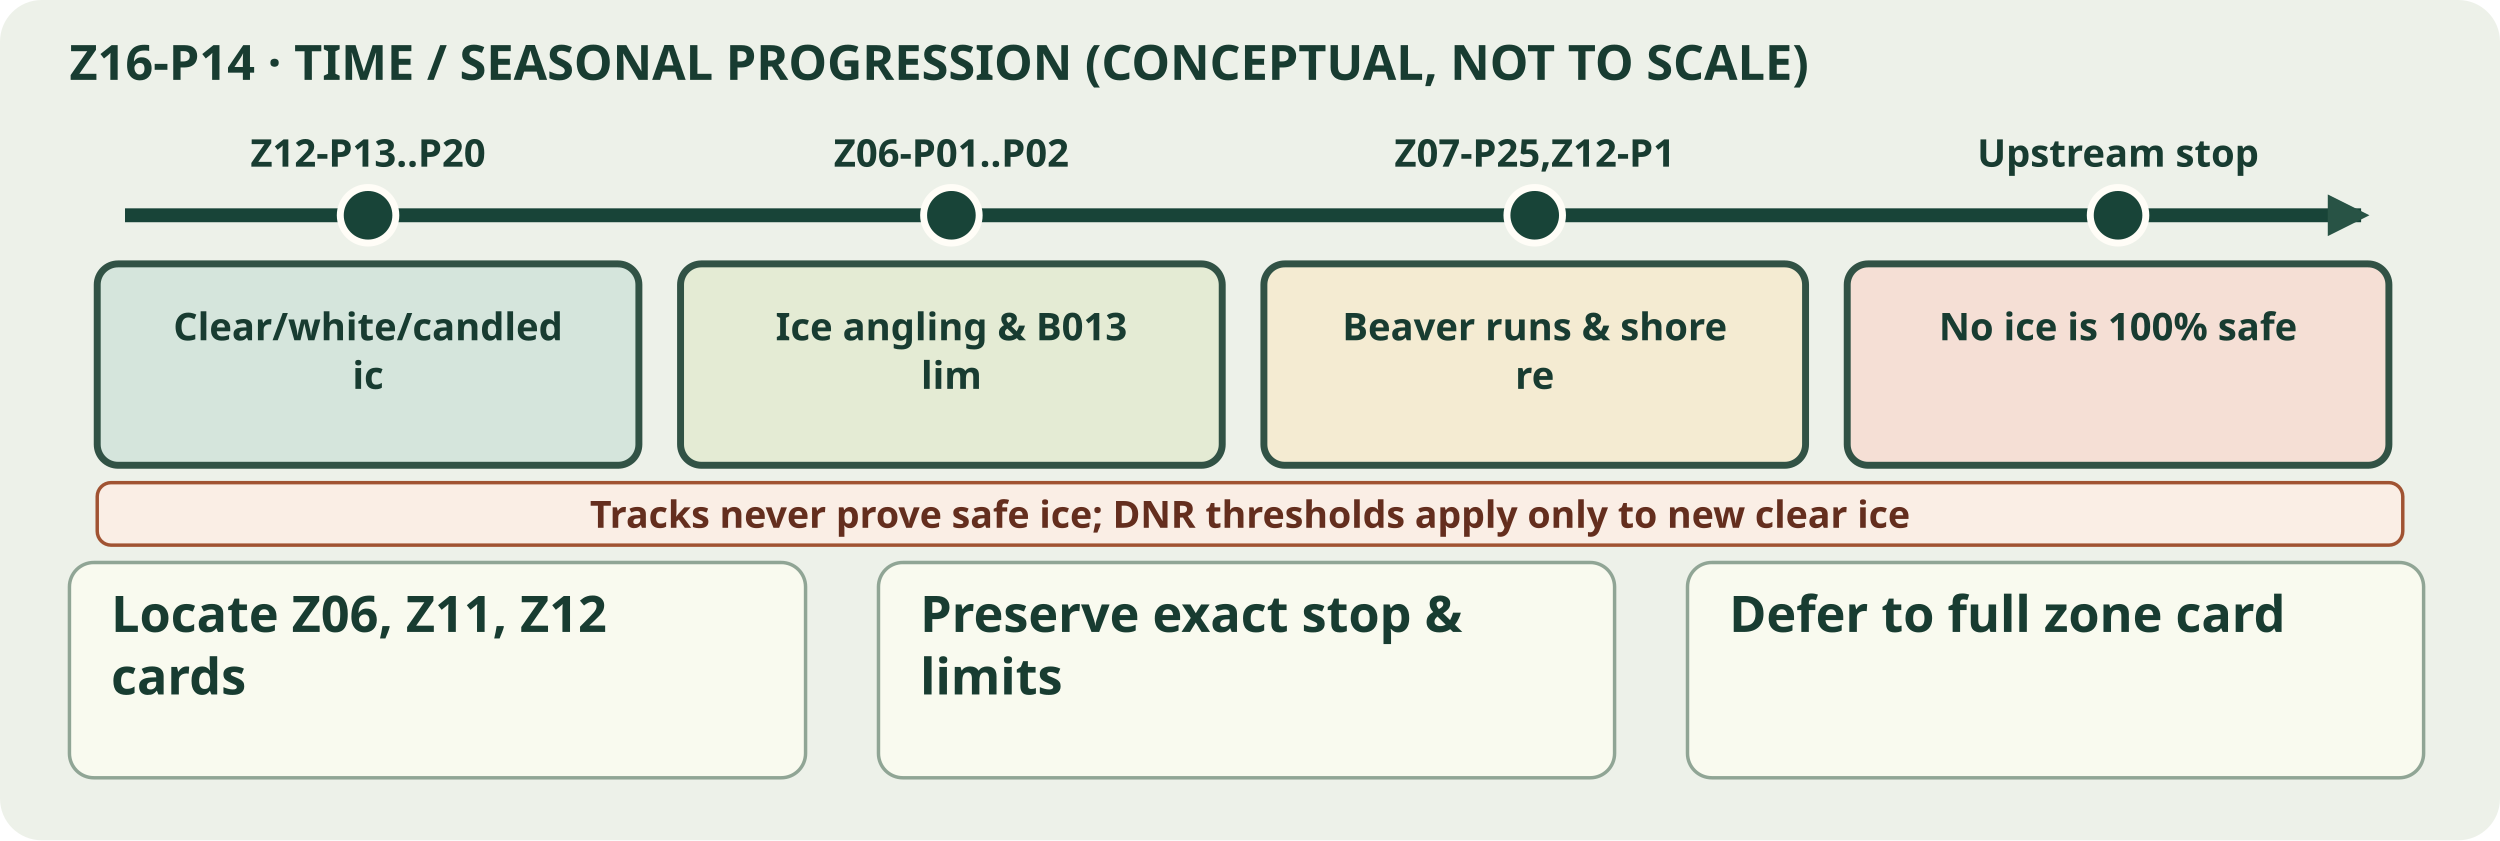
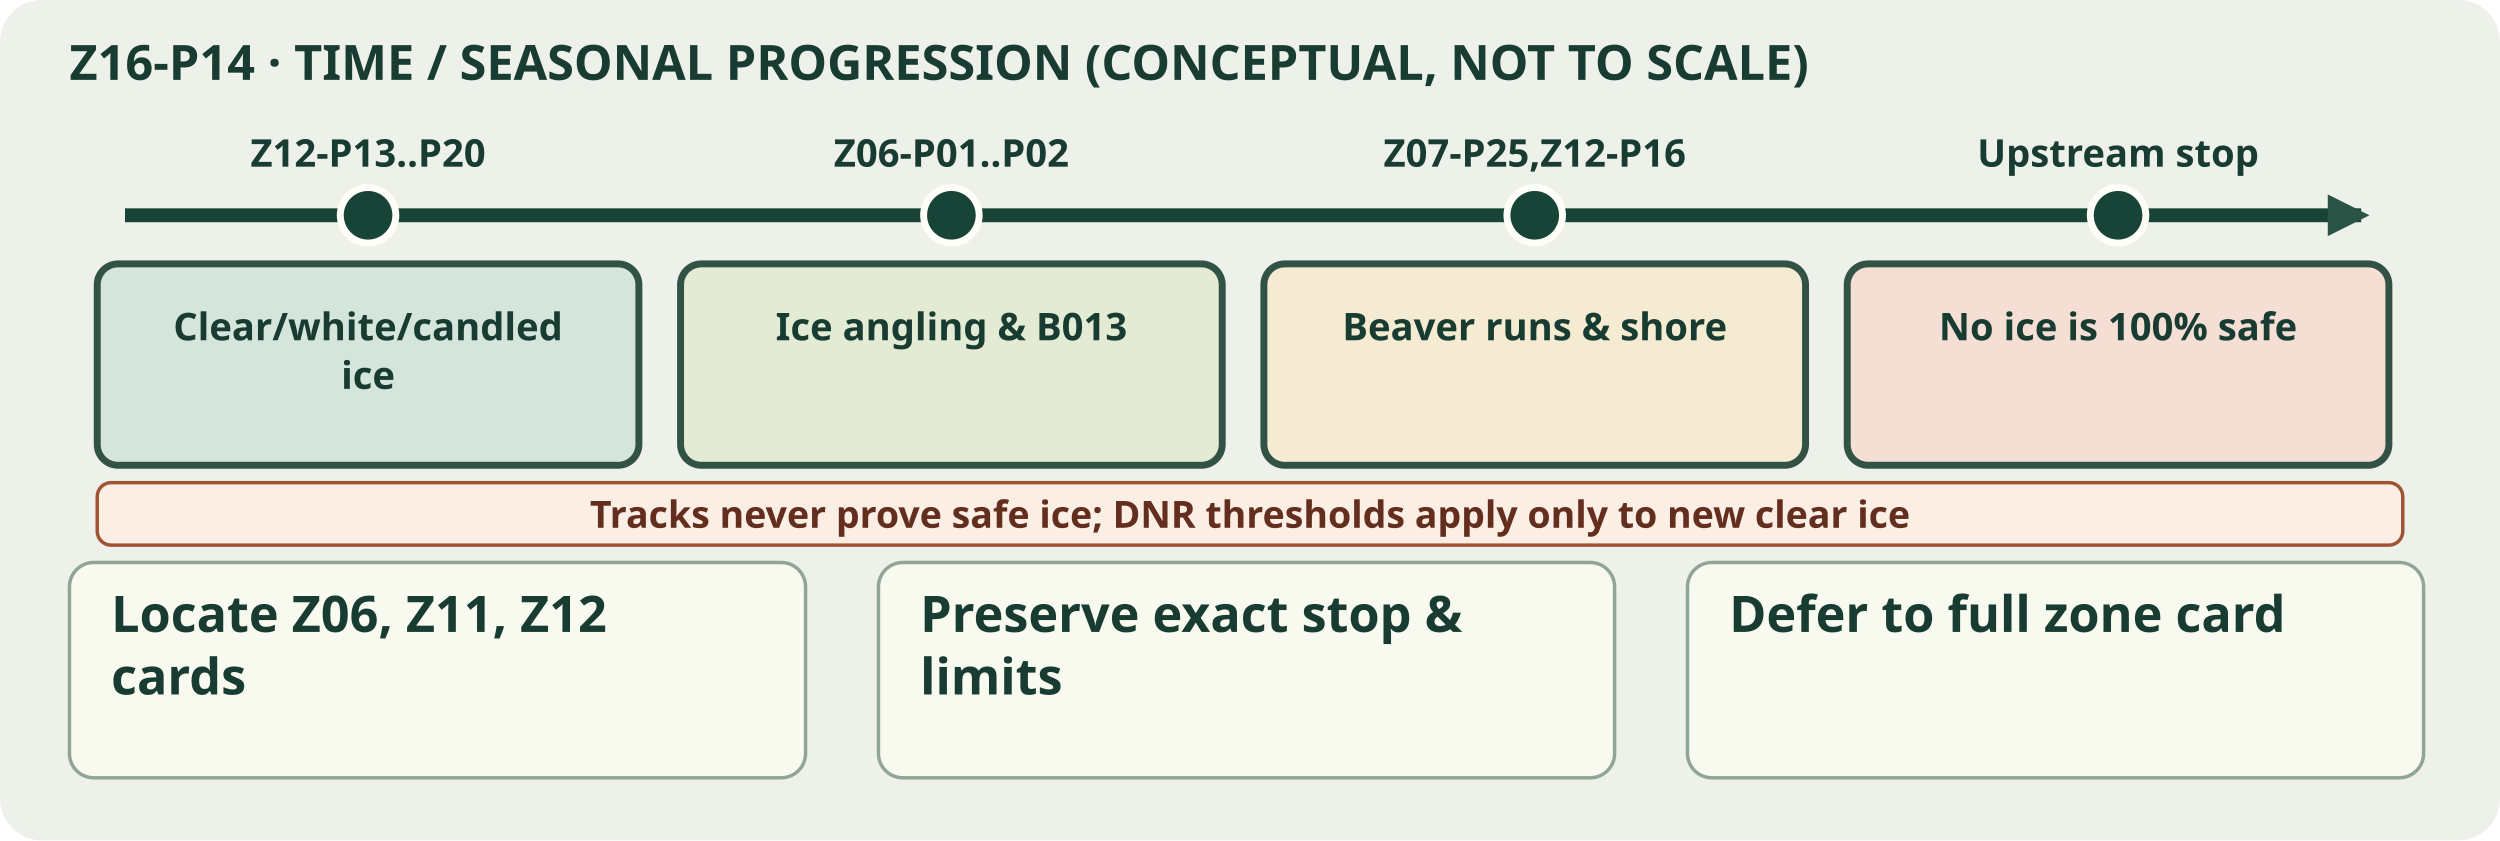
<svg xmlns="http://www.w3.org/2000/svg" viewBox="0 0 720 242" role="img" aria-labelledby="title desc">
  <defs>
    <marker id="arrow" viewBox="0 0 10 10" markerWidth="3" markerHeight="3" refX="8" refY="5" orient="auto">
      <path d="M0 0L10 5 0 10Z" fill="#285345" />
    </marker>
  </defs>
  <rect width="720" height="242" rx="12" fill="#edf1e9" />
  <g font-family="system-ui,sans-serif" font-size="14.5" font-weight="650" fill="#183c31">
    <text x="20" y="23" font-size="14" font-weight="700" fill="#183c31" text-anchor="start">Z16-P14 · TIME / SEASONAL PROGRESSION (CONCEPTUAL, NOT TO SCALE)</text>
    <g id="seasonal-timeline-z16_s14-artwork">
      <path d="M36 62h644" stroke="#184438" stroke-width="4" marker-end="url(#arrow)" />
      <circle cx="106.0" cy="62" r="8" fill="#184438" stroke="#fffdf7" stroke-width="2" />
      <text x="106.0" y="48" font-size="11" font-weight="650" fill="#183c31" text-anchor="middle">Z12-P13..P20</text>
      <rect x="28" y="76" width="156" height="58" rx="6" fill="#d5e5dc" stroke="#315245" stroke-width="2" />
      <text x="106.0" y="98" font-size="11" font-weight="650" fill="#183c31" text-anchor="middle">Clear/white/candled</text>
-       <text x="106.0" y="112" font-size="11" font-weight="650" fill="#183c31" text-anchor="middle">ic</text>
+       <text x="106.0" y="112" font-size="11" font-weight="650" fill="#183c31" text-anchor="middle">ice</text>
      <circle cx="274.0" cy="62" r="8" fill="#184438" stroke="#fffdf7" stroke-width="2" />
      <text x="274.0" y="48" font-size="11" font-weight="650" fill="#183c31" text-anchor="middle">Z06-P01..P02</text>
      <rect x="196" y="76" width="156" height="58" rx="6" fill="#e4ebd4" stroke="#315245" stroke-width="2" />
      <text x="274.0" y="98" font-size="11" font-weight="650" fill="#183c31" text-anchor="middle">Ice angling &amp; B013</text>
-       <text x="274.0" y="112" font-size="11" font-weight="650" fill="#183c31" text-anchor="middle">lim</text>
      <circle cx="442.0" cy="62" r="8" fill="#184438" stroke="#fffdf7" stroke-width="2" />
-       <text x="442.0" y="48" font-size="11" font-weight="650" fill="#183c31" text-anchor="middle">Z07-P25,Z12-P1</text>
+       <text x="442.0" y="48" font-size="11" font-weight="650" fill="#183c31" text-anchor="middle">Z07-P25,Z12-P16</text>
      <rect x="364" y="76" width="156" height="58" rx="6" fill="#f4ebd2" stroke="#315245" stroke-width="2" />
      <text x="442.0" y="98" font-size="11" font-weight="650" fill="#183c31" text-anchor="middle">Beaver runs &amp; shore</text>
-       <text x="442.0" y="112" font-size="11" font-weight="650" fill="#183c31" text-anchor="middle">re</text>
      <circle cx="610.0" cy="62" r="8" fill="#184438" stroke="#fffdf7" stroke-width="2" />
      <text x="610.0" y="48" font-size="11" font-weight="650" fill="#183c31" text-anchor="middle">Upstream stop</text>
      <rect x="532" y="76" width="156" height="58" rx="6" fill="#f5dfd5" stroke="#315245" stroke-width="2" />
      <text x="610.0" y="98" font-size="11" font-weight="650" fill="#183c31" text-anchor="middle">No ice is 100% safe</text>
      <rect x="28" y="139" width="664" height="18" rx="4" fill="#faeee5" stroke="#a05332" />
      <text x="360" y="152" font-size="10.8" font-weight="650" fill="#642e1e" text-anchor="middle">Tracks never prove safe ice; DNR thresholds apply only to new clear ice</text>
    </g>
    <g id="stage-panels">
      <rect x="20" y="162" width="212" height="62" rx="7" fill="#f9faef" stroke="#90a595" />
      <text x="32" y="182" font-size="14.5" font-weight="650" fill="#183c31" text-anchor="start">Locate Z06, Z11, Z12</text>
      <text x="32" y="200" font-size="14.5" font-weight="650" fill="#183c31" text-anchor="start">cards</text>
      <rect x="253" y="162" width="212" height="62" rx="7" fill="#f9faef" stroke="#90a595" />
      <text x="265" y="182" font-size="14.5" font-weight="650" fill="#183c31" text-anchor="start">Preserve exact stop &amp;</text>
      <text x="265" y="200" font-size="14.5" font-weight="650" fill="#183c31" text-anchor="start">limits</text>
      <rect x="486" y="162" width="212" height="62" rx="7" fill="#f9faef" stroke="#90a595" />
      <text x="498" y="182" font-size="14.5" font-weight="650" fill="#183c31" text-anchor="start">Defer to full zone card</text>
    </g>
  </g>
</svg>
